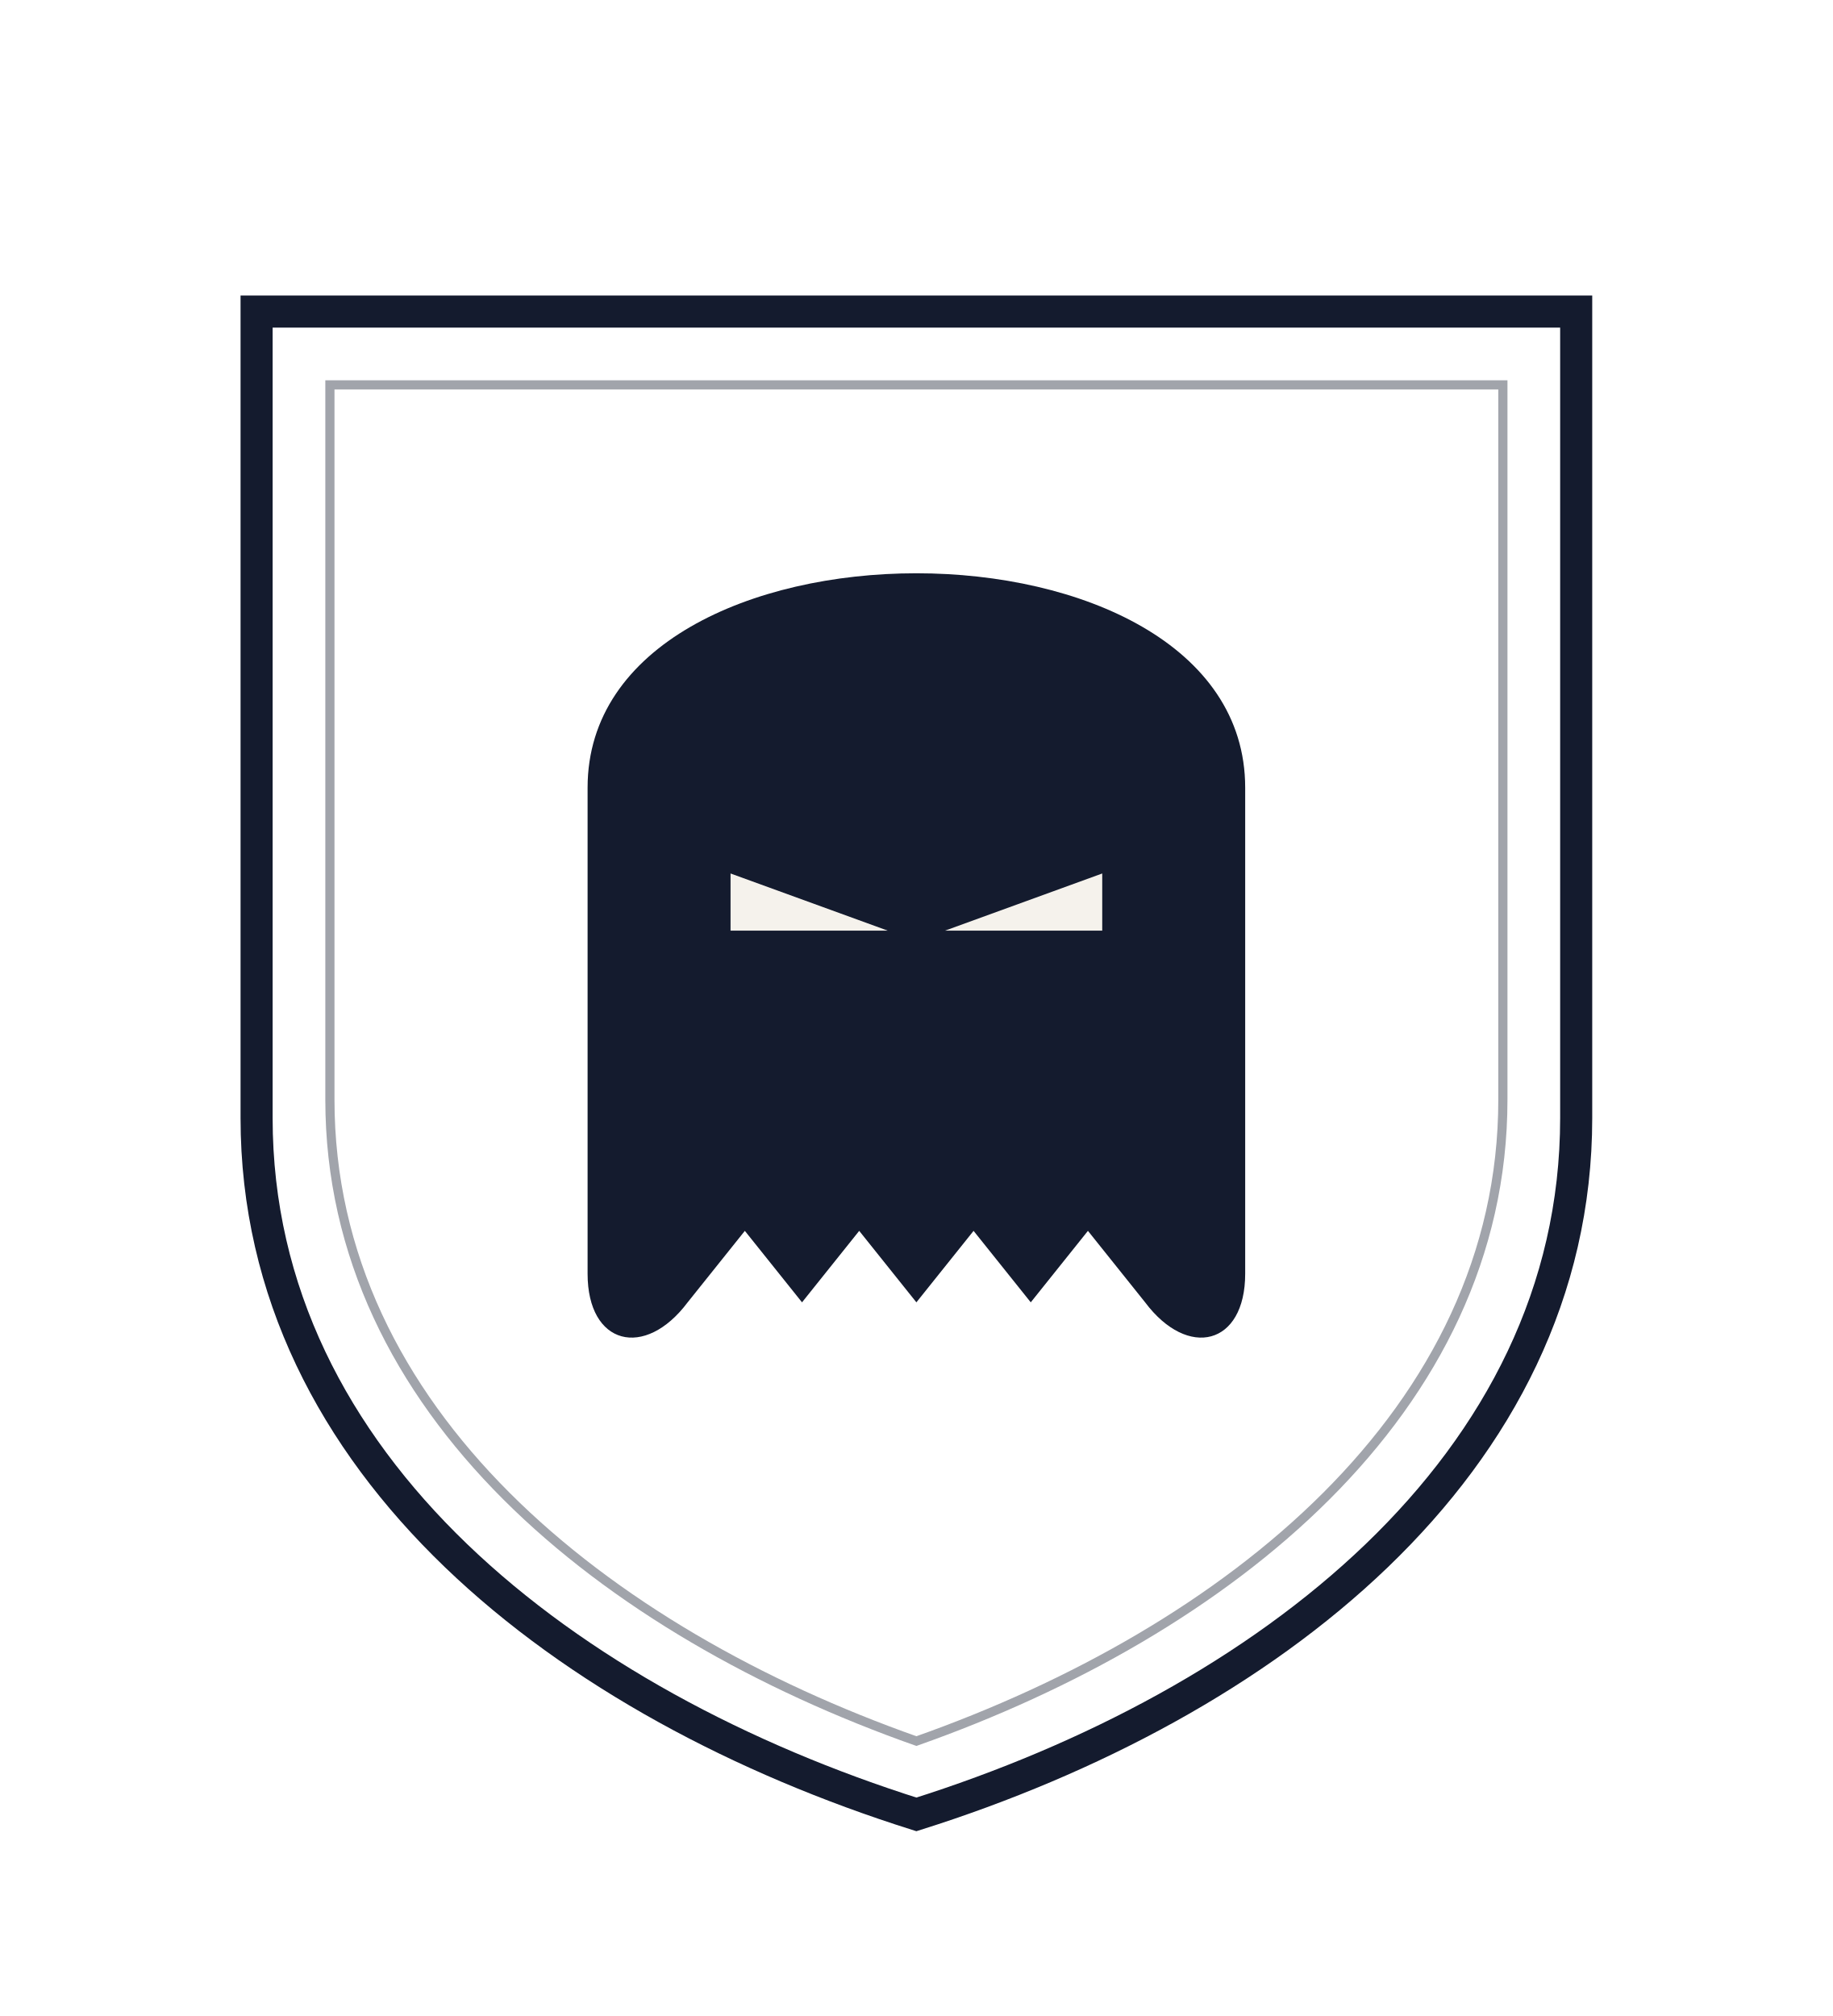
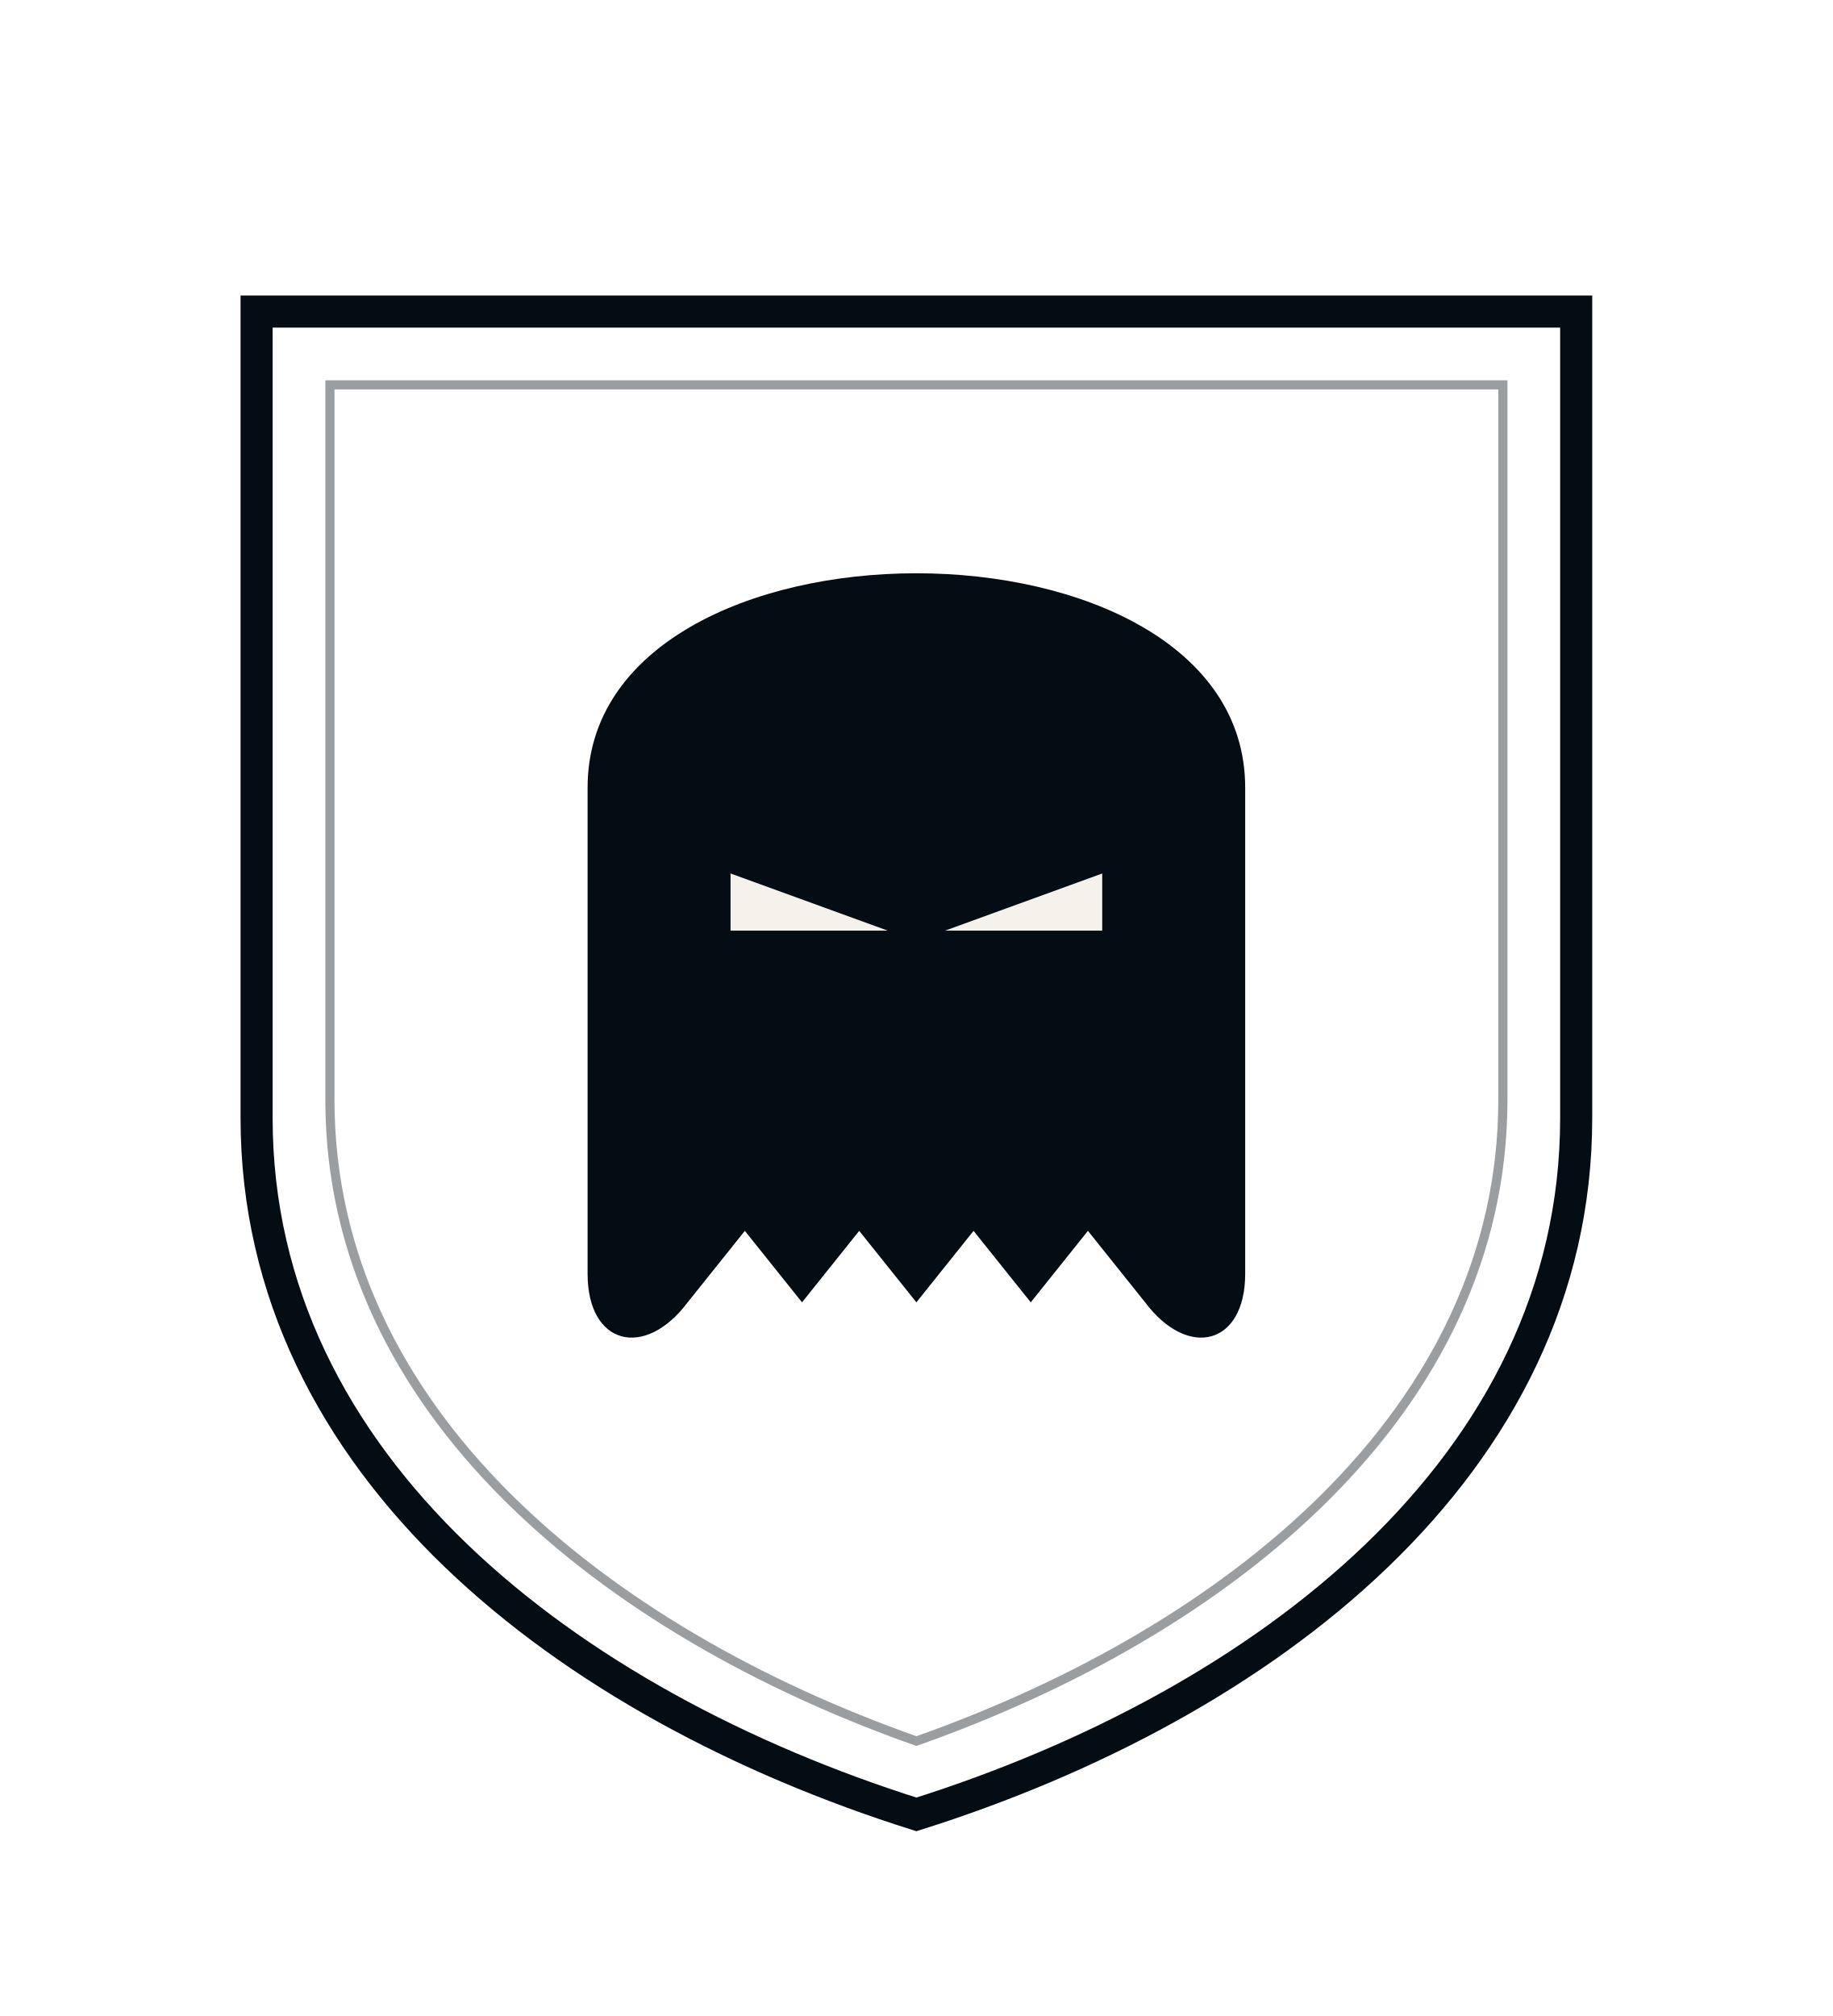
<svg xmlns="http://www.w3.org/2000/svg" viewBox="0 0 200 220">
-   <path d="M 28 34 L 172 34 L 172 122 C 172 160, 138 186, 100 198 C 62 186, 28 160, 28 122 Z" fill="none" stroke="#141B2E" stroke-width="3.5" />
-   <path d="M 36 42 L 164 42 L 164 120 C 164 154, 134 178, 100 190 C 66 178, 36 154, 36 120 Z" fill="none" stroke="#141B2E" stroke-width="1" opacity="0.4" />
+   <path d="M 28 34 L 172 34 L 172 122 C 172 160, 138 186, 100 198 C 62 186, 28 160, 28 122 Z" fill="none" stroke="#040C14" stroke-width="3.5" />
+   <path d="M 36 42 L 164 42 L 164 120 C 164 154, 134 178, 100 190 C 66 178, 36 154, 36 120 Z" fill="none" stroke="#040C14" stroke-width="1" opacity="0.4" />
  <g transform="translate(22 22) scale(0.78)">
-     <path d="M 54 82 C 54 42, 146 42, 146 82 L 146 150 C 146 160, 138 162, 132 154 L 124 144 L 116 154 L 108 144 L 100 154 L 92 144 L 84 154 L 76 144 L 68 154 C 62 162, 54 160, 54 150 Z" fill="#141B2E" />
+     <path d="M 54 82 C 54 42, 146 42, 146 82 L 146 150 C 146 160, 138 162, 132 154 L 124 144 L 116 154 L 108 144 L 100 154 L 92 144 L 84 154 L 76 144 L 68 154 C 62 162, 54 160, 54 150 Z" fill="#040C14" />
    <g fill="#F5F2EC">
      <path d="M 74 94 L 96 102 L 74 102 Z" />
      <path d="M 126 94 L 104 102 L 126 102 Z" />
    </g>
  </g>
</svg>
